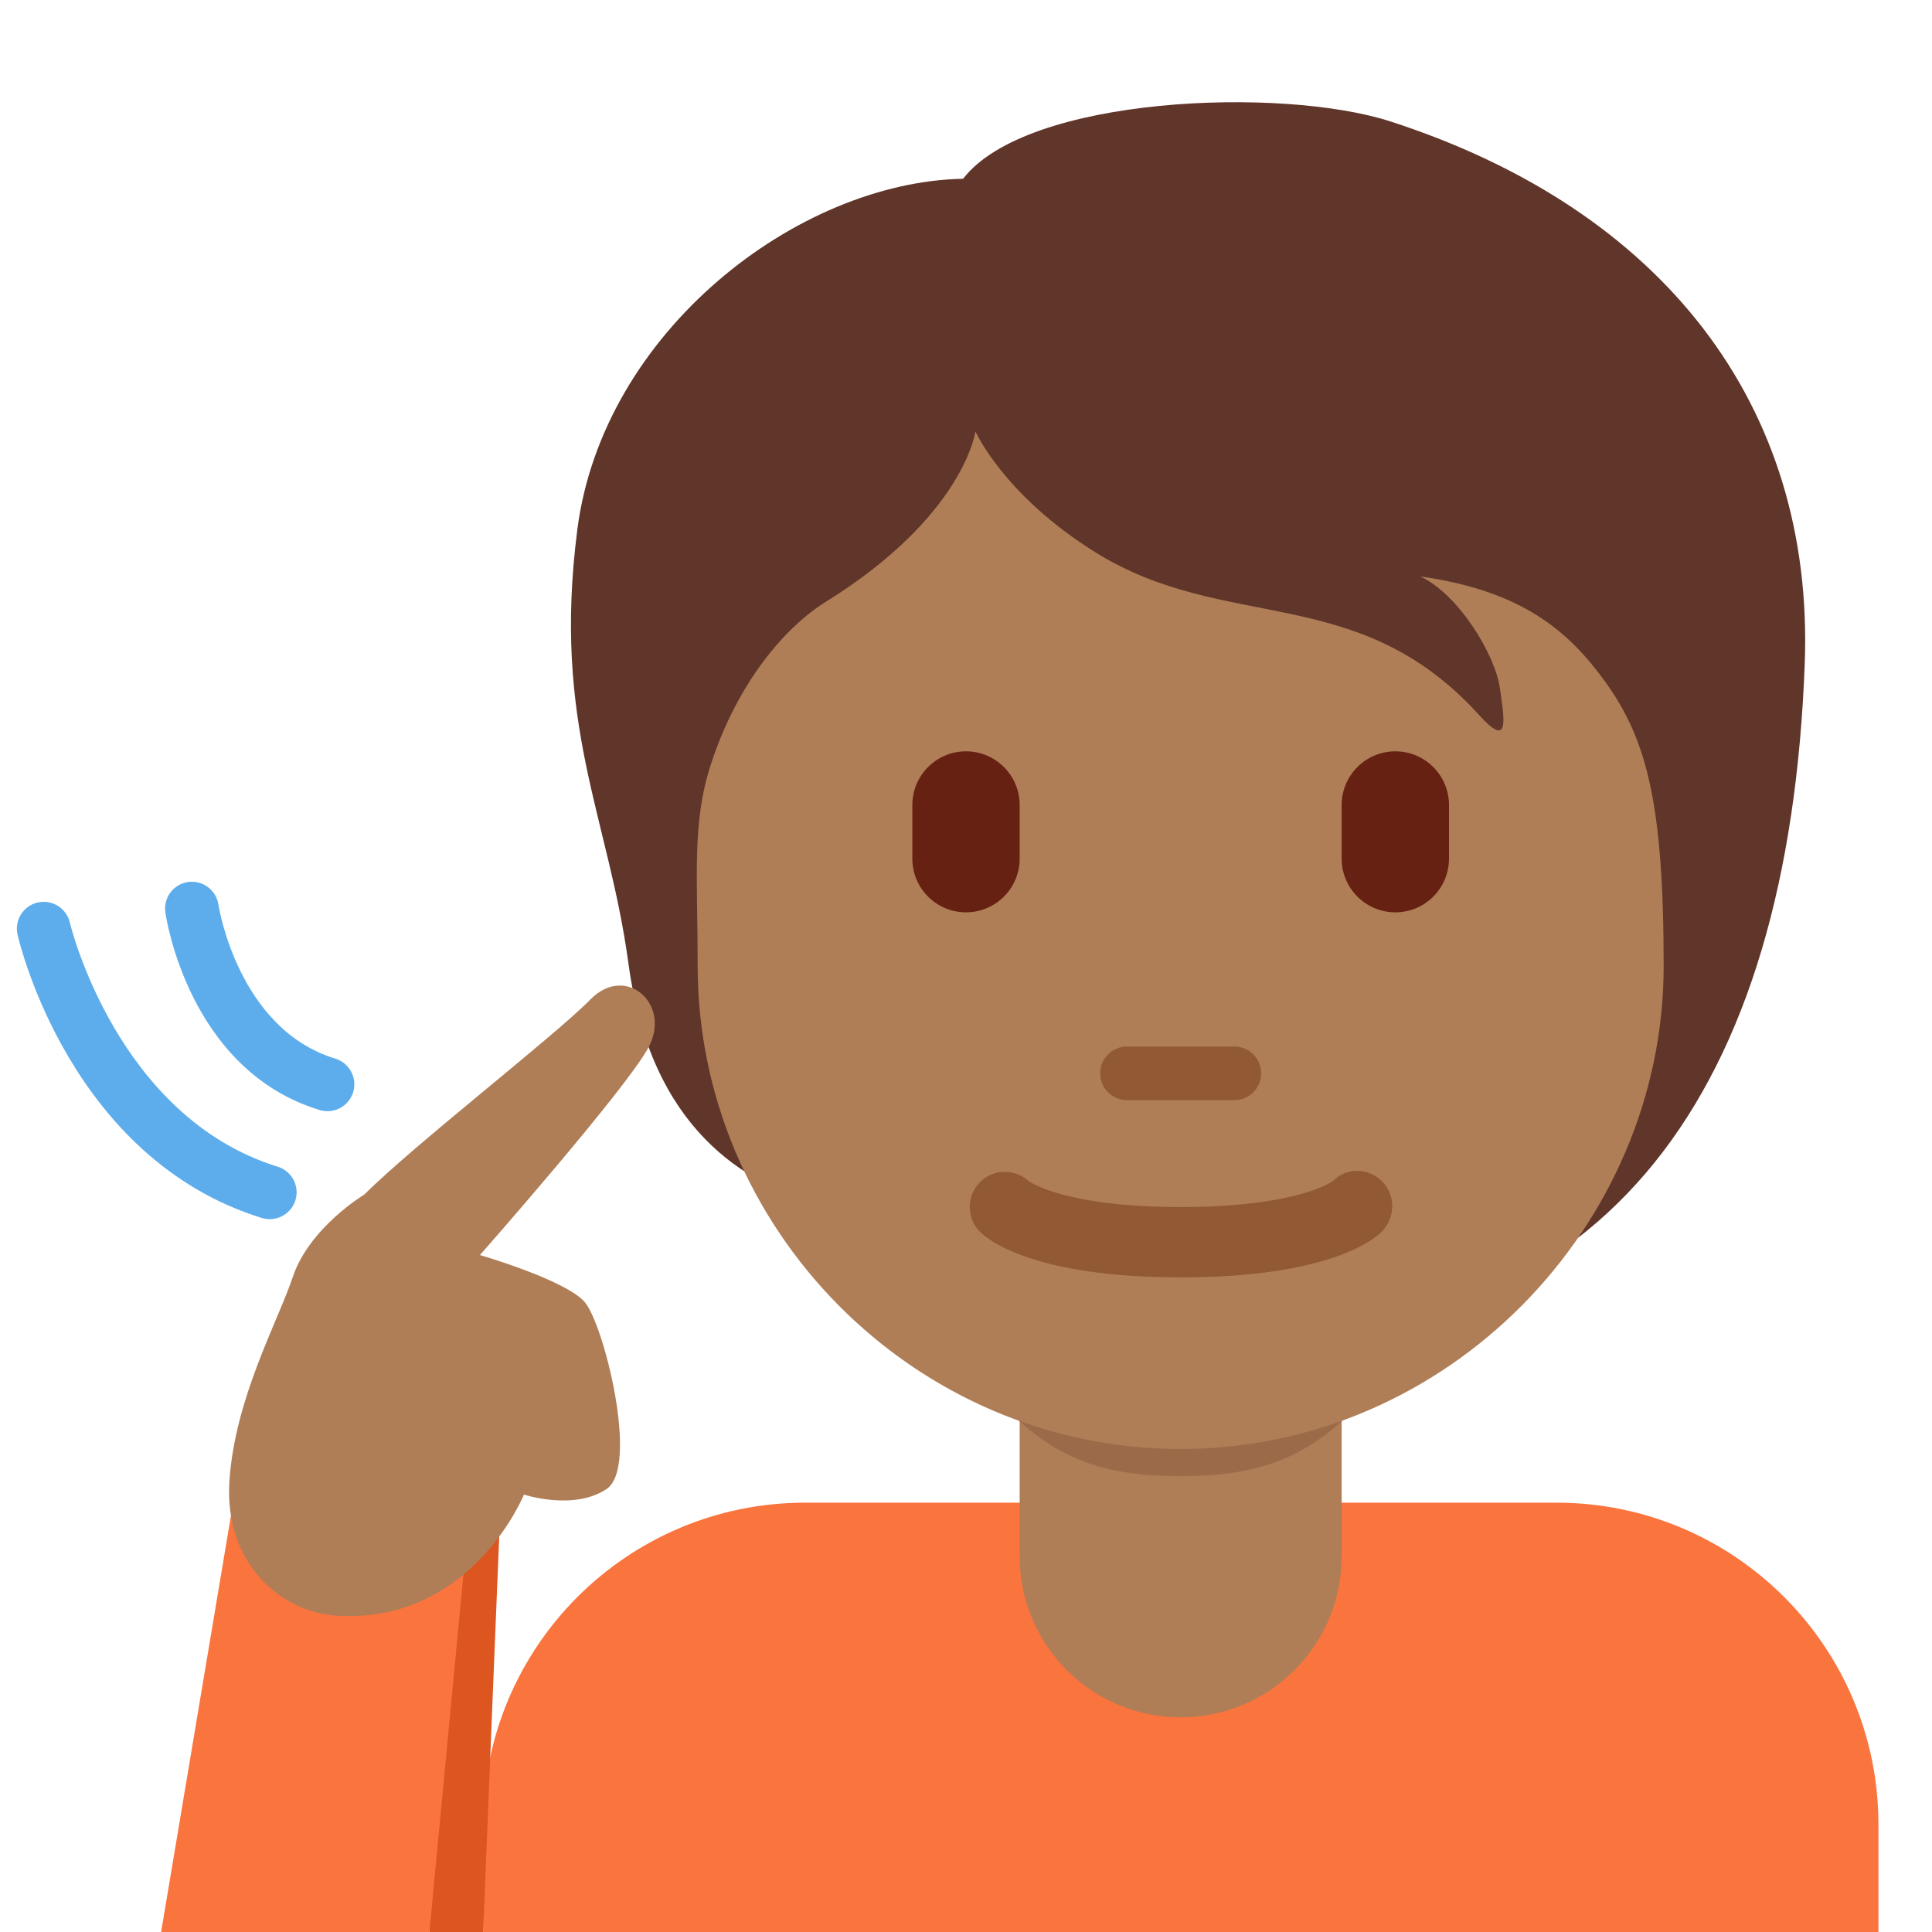
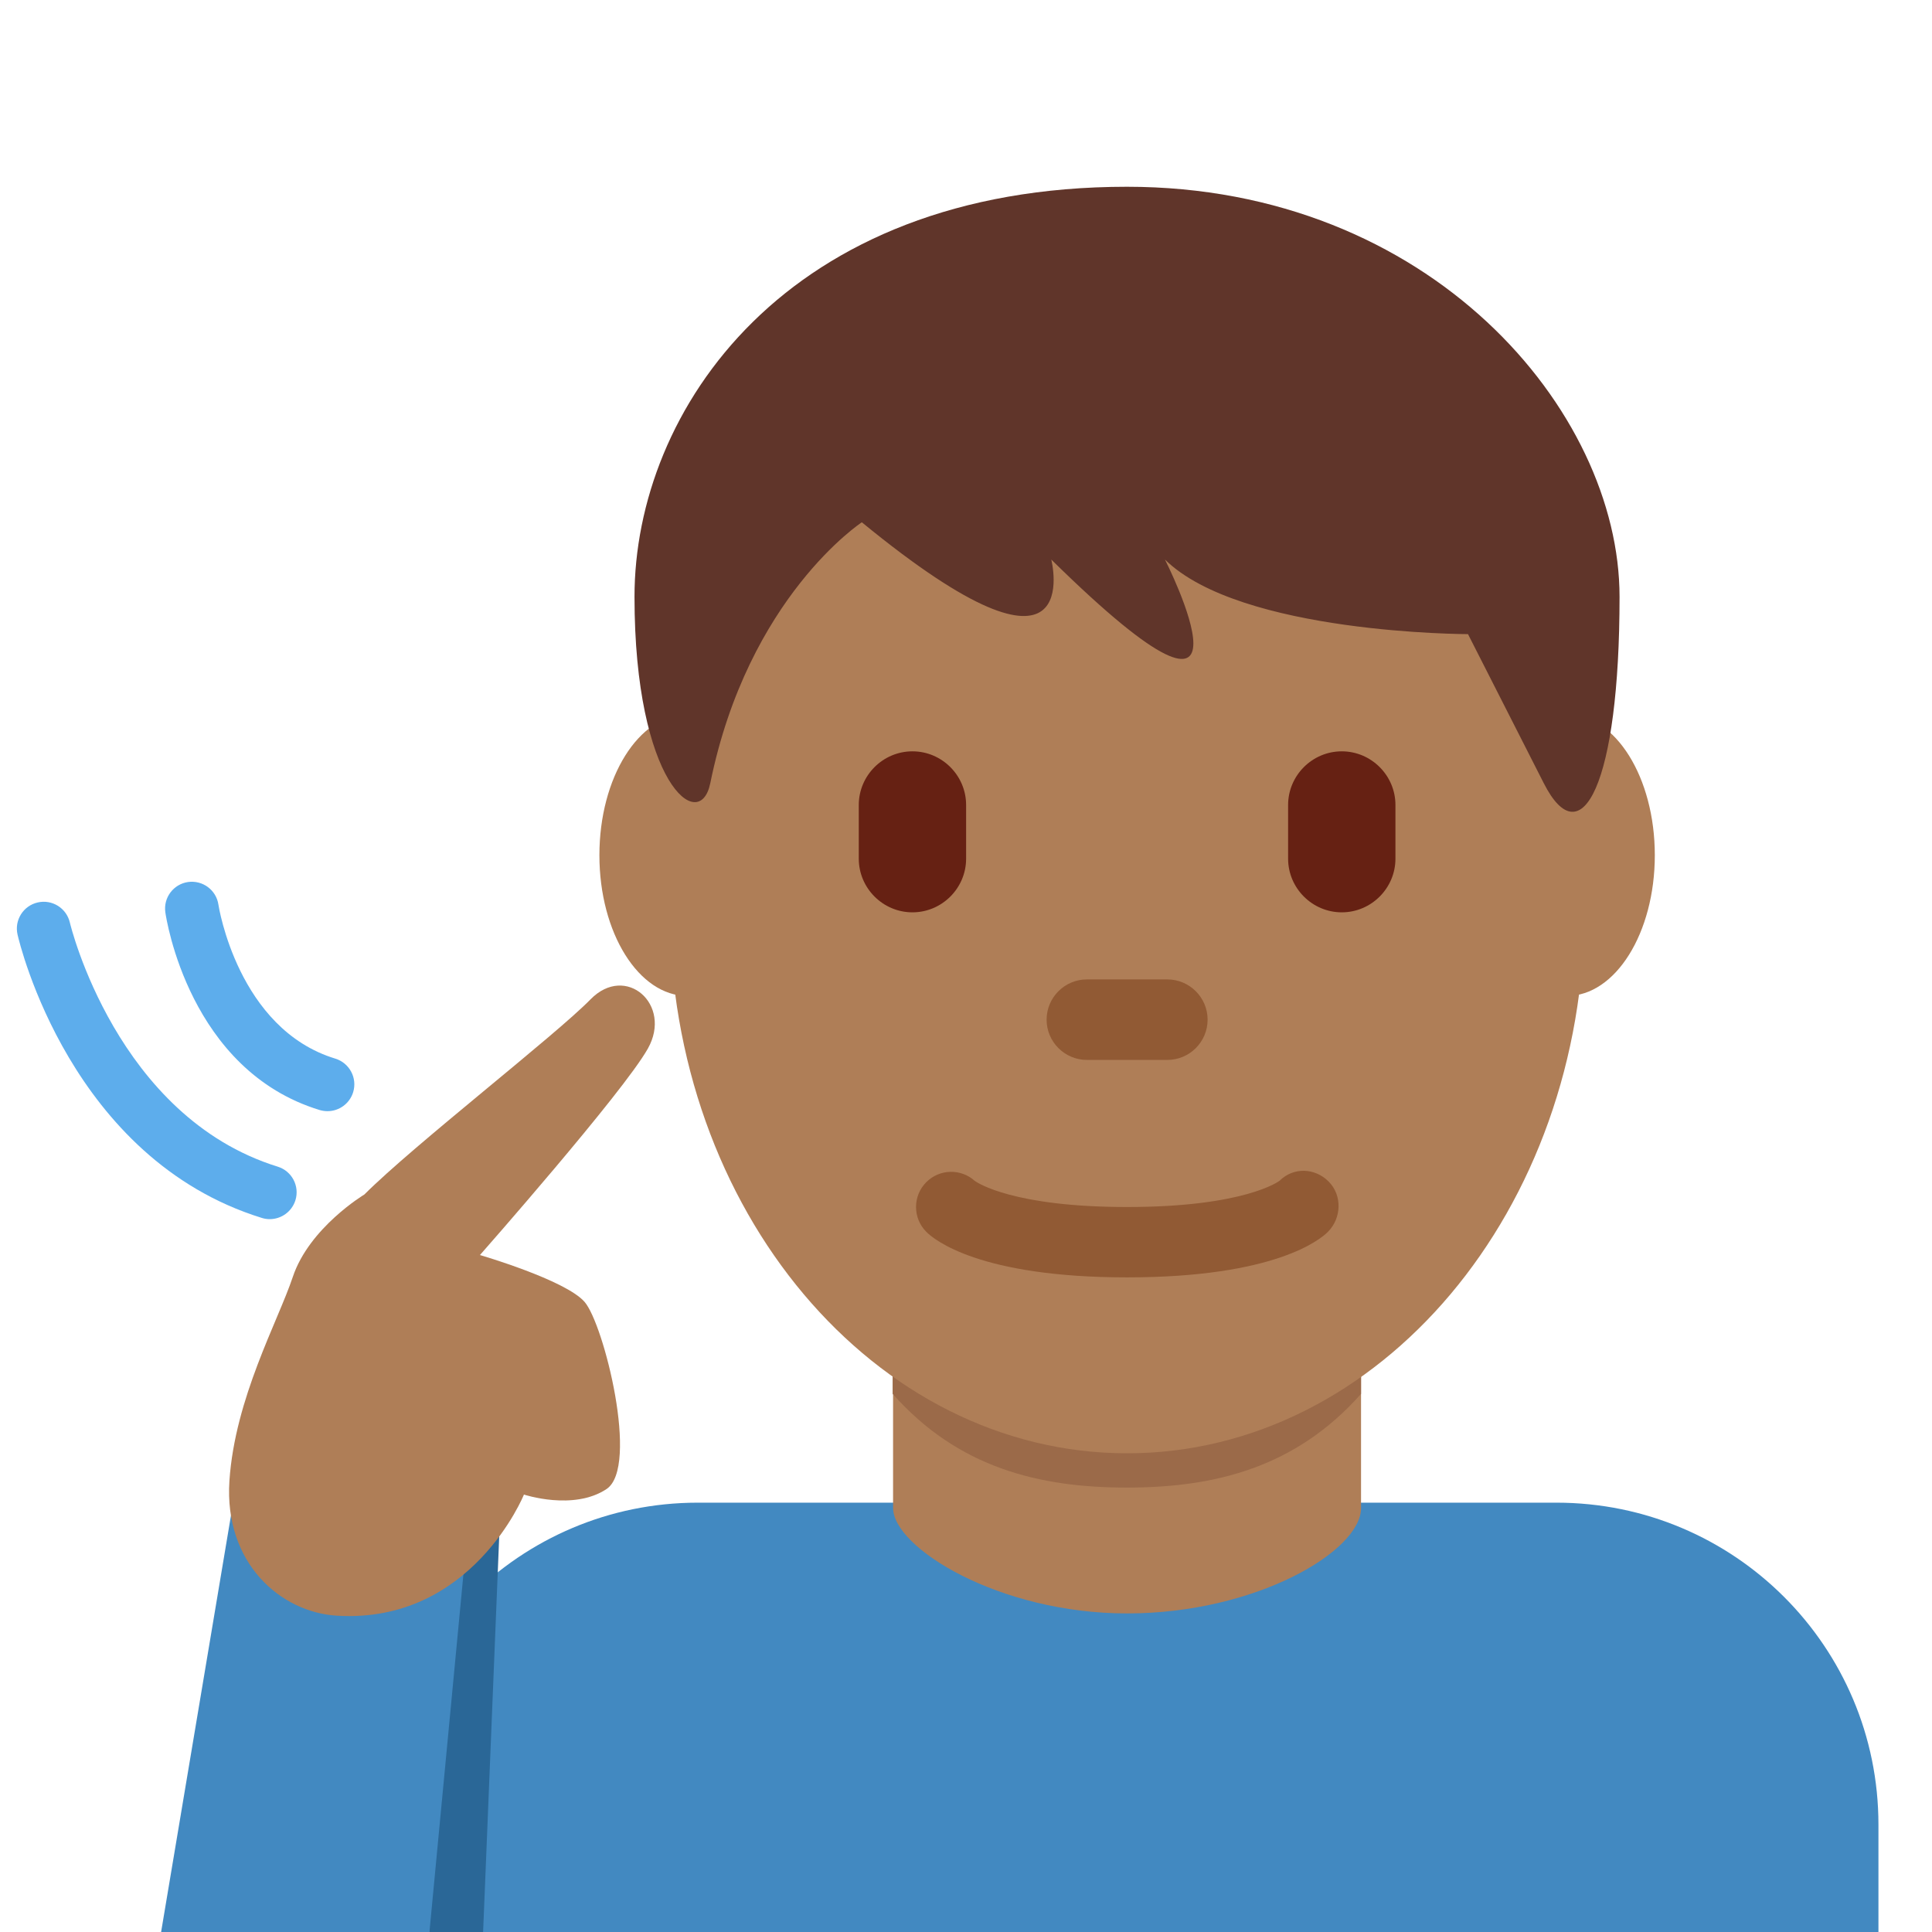
<svg xmlns="http://www.w3.org/2000/svg" viewBox="0 0 36 36">
-   <path fill="#FA743E" d="M35.002 36v-2c0-3.314-2.686-6-6-6h-14c-3.313 0-6 2.686-6 6v2h26z" />
-   <path fill="#60352A" d="M25.906 2.262c-2.02-.653-6.772-.475-7.96 1.069-3.089.059-6.713 2.851-7.188 6.535-.47 3.645.578 5.338.951 8.079.422 3.106 2.168 4.099 3.564 4.515C17.281 25.114 19.416 25 23 25c7 0 10.334-4.684 10.629-12.639.178-4.812-2.645-8.456-7.723-10.099z" />
-   <path fill="#AF7E57" d="M19 23v6c0 1.657 1.343 3 3 3s3-1.343 3-3v-6h-6z" />
-   <path fill="#9B6A49" d="M18.519 25.995c1.058 1.207 2.049 1.51 3.477 1.51 1.426 0 2.426-.304 3.485-1.51V22.48H18.52v3.515z" />
-   <path fill="#AF7E57" d="M29.909 12.701c-.677-.938-1.545-1.693-3.446-1.96.713.327 1.396 1.455 1.485 2.079.089.624.178 1.129-.386.505-2.261-2.499-4.723-1.515-7.163-3.041-1.704-1.066-2.223-2.246-2.223-2.246s-.208 1.574-2.792 3.178c-.749.465-1.643 1.5-2.139 3.03C12.889 15.345 13 16.325 13 18c0 4.889 4.029 9 9 9s9-4.147 9-9c0-3.041-.319-4.229-1.091-5.299z" />
-   <path fill="#915A34" d="M22.002 23.802c-2.754 0-3.6-.705-3.741-.848-.256-.256-.256-.671 0-.927.248-.248.646-.255.902-.023.052.037.721.487 2.839.487 2.2 0 2.836-.485 2.842-.49.256-.255.657-.243.913.015.256.256.242.683-.014.938-.141.143-.987.848-3.741.848" />
-   <path fill="#662113" d="M18 17c-.552 0-1-.448-1-1v-1c0-.552.448-1 1-1s1 .448 1 1v1c0 .552-.448 1-1 1zm8 0c-.552 0-1-.448-1-1v-1c0-.552.448-1 1-1s1 .448 1 1v1c0 .552-.448 1-1 1z" />
-   <path fill="#915A34" d="M23 20.5h-2c-.276 0-.5-.224-.5-.5s.224-.5.5-.5h2c.276 0 .5.224.5.5s-.224.5-.5.5z" />
-   <path fill="#DD551F" d="M8.002 28.558V36h1l.303-7.442z" />
-   <path fill="#FA743E" d="M4.335 28.053L3.002 36h5l.721-7.588z" />
+   <path fill="#4289C1" d="M35.002 36v-2c0-3.314-2.686-6-6-6h-16c-3.313 0-6 2.686-6 6v2h28z" />
+   <path fill="#AF7E57" d="M16.642 28.101c0 .736 1.965 1.963 4.36 1.963s4.359-1.157 4.359-1.963V24.29h-8.72v3.811z" />
+   <path fill="#9B6A49" d="M16.634 25.973c1.216 1.374 2.724 1.746 4.364 1.746 1.639 0 3.146-.373 4.363-1.746v-3.491h-8.728v3.491z" />
+   <path fill="#AF7E57" d="M14.447 15.936c0 1.448-.734 2.622-1.639 2.622s-1.639-1.174-1.639-2.622.734-2.623 1.639-2.623c.905-.001 1.639 1.174 1.639 2.623m16.388 0c0 1.448-.733 2.622-1.639 2.622-.905 0-1.639-1.174-1.639-2.622s.733-2.623 1.639-2.623c.906-.001 1.639 1.174 1.639 2.623" />
+   <path fill="#AF7E57" d="M12.48 16.959c0-5.589 3.816-10.121 8.522-10.121 4.707 0 8.523 4.532 8.523 10.121S25.709 27.08 21.002 27.08c-4.706 0-8.522-4.531-8.522-10.121" />
+   <path fill="#915A34" d="M21.002 23.802c-2.754 0-3.6-.705-3.741-.848-.256-.256-.256-.671 0-.927.248-.248.646-.255.902-.023.052.037.721.487 2.839.487 2.2 0 2.836-.485 2.842-.49.256-.255.657-.243.913.015.256.256.242.683-.014.938-.141.143-.987.848-3.741.848" />
+   <path fill="#60352A" d="M21 3.48c5.648 0 9.178 4.168 9.178 7.641s-.706 4.863-1.412 3.473l-1.412-2.778s-4.235 0-5.647-1.39c0 0 2.118 4.168-2.118 0 0 0 .706 2.779-3.53-.694 0 0-2.118 1.389-2.824 4.862-.196.964-1.412 0-1.412-3.473C11.822 7.648 14.646 3.48 21 3.48" />
+   <path fill="#662113" d="M17.002 17c-.55 0-1-.45-1-1v-1c0-.55.45-1 1-1s1 .45 1 1v1c0 .55-.45 1-1 1m8 0c-.55 0-1-.45-1-1v-1c0-.55.45-1 1-1s1 .45 1 1v1c0 .55-.45 1-1 1" />
+   <path fill="#915A34" d="M21.752 19.75h-1.5c-.413 0-.75-.337-.75-.75s.337-.75.75-.75h1.5c.413 0 .75.337.75.75s-.336.75-.75.75" />
+   <path fill="#2A6797" d="M8.002 28.558V36h1l.303-7.442z" />
+   <path fill="#4289C1" d="M4.335 28.053L3.002 36h5l.721-7.588z" />
  <path fill="#AF7E57" d="M6.789 22.258c.923-.923 3.558-2.964 4.215-3.637.658-.672 1.53.097 1.068.918-.462.821-3.129 3.847-3.129 3.847s1.59.462 1.949.872 1.026 3.078.41 3.488-1.539.103-1.539.103-.973 2.411-3.487 2.257c-1.044-.064-2.103-.975-2.001-2.514.103-1.539.904-2.969 1.18-3.796.308-.923 1.334-1.538 1.334-1.538z" />
-   <path d="M6.103 20.705c-.048 0-.097-.007-.146-.021-2.429-.74-2.859-3.564-2.876-3.684-.039-.273.15-.525.423-.565.272-.038.526.149.566.422.003.023.362 2.316 2.178 2.869.264.081.413.36.333.624-.066.216-.264.355-.478.355zm-1.077 2.012c-.049 0-.099-.007-.148-.022C1.321 21.593.366 17.586.327 17.416c-.062-.269.106-.537.375-.599.271-.062.537.106.6.375.008.036.872 3.618 3.873 4.548.264.082.411.361.33.625-.067.214-.265.352-.479.352z" fill="#5DADEC" />
+   <path d="M6.103 20.705c-.048 0-.097-.007-.146-.021-2.429-.74-2.859-3.564-2.876-3.684-.039-.273.15-.525.423-.565.272-.038.526.149.566.422.003.023.362 2.316 2.178 2.869.264.081.413.36.333.624-.066.216-.264.355-.478.355zm-1.077 2.012c-.049 0-.099-.007-.148-.023C1.321 21.593.366 17.585.327 17.415c-.062-.269.106-.537.375-.599.271-.062.537.106.6.375.008.036.872 3.618 3.873 4.548.264.082.411.361.33.625-.067.215-.265.353-.479.353z" fill="#5DADEC" />
</svg>
